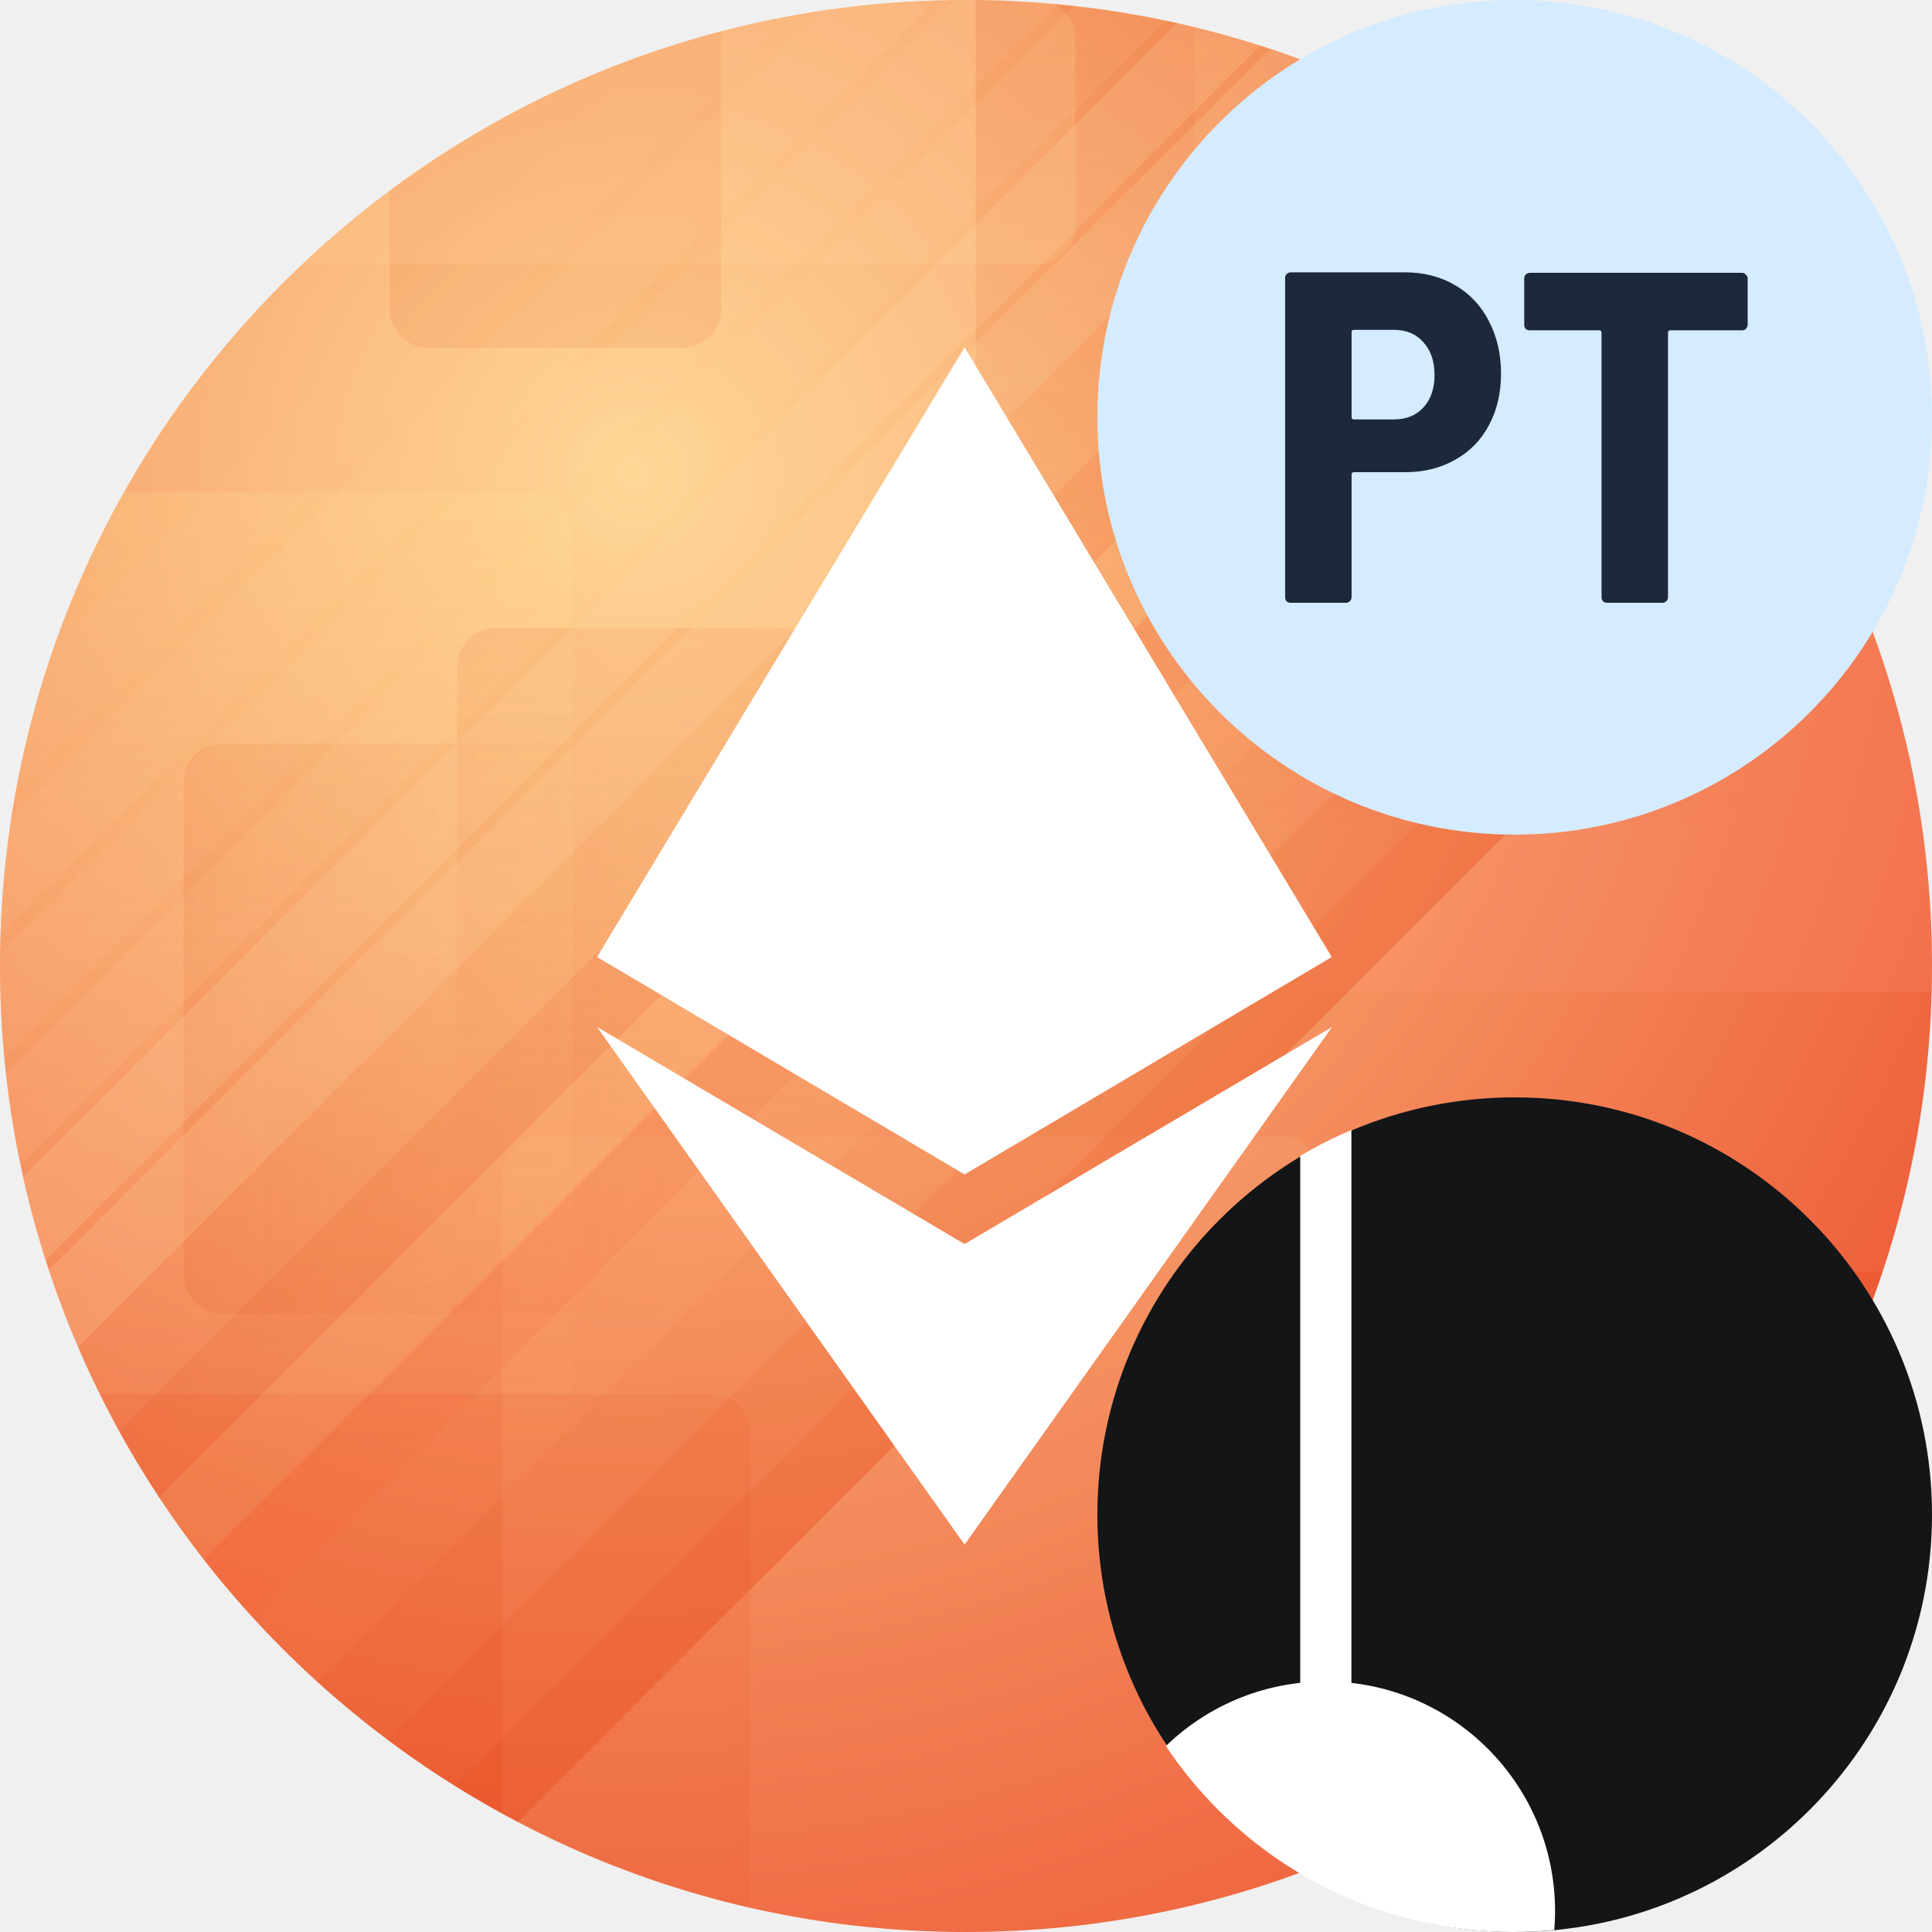
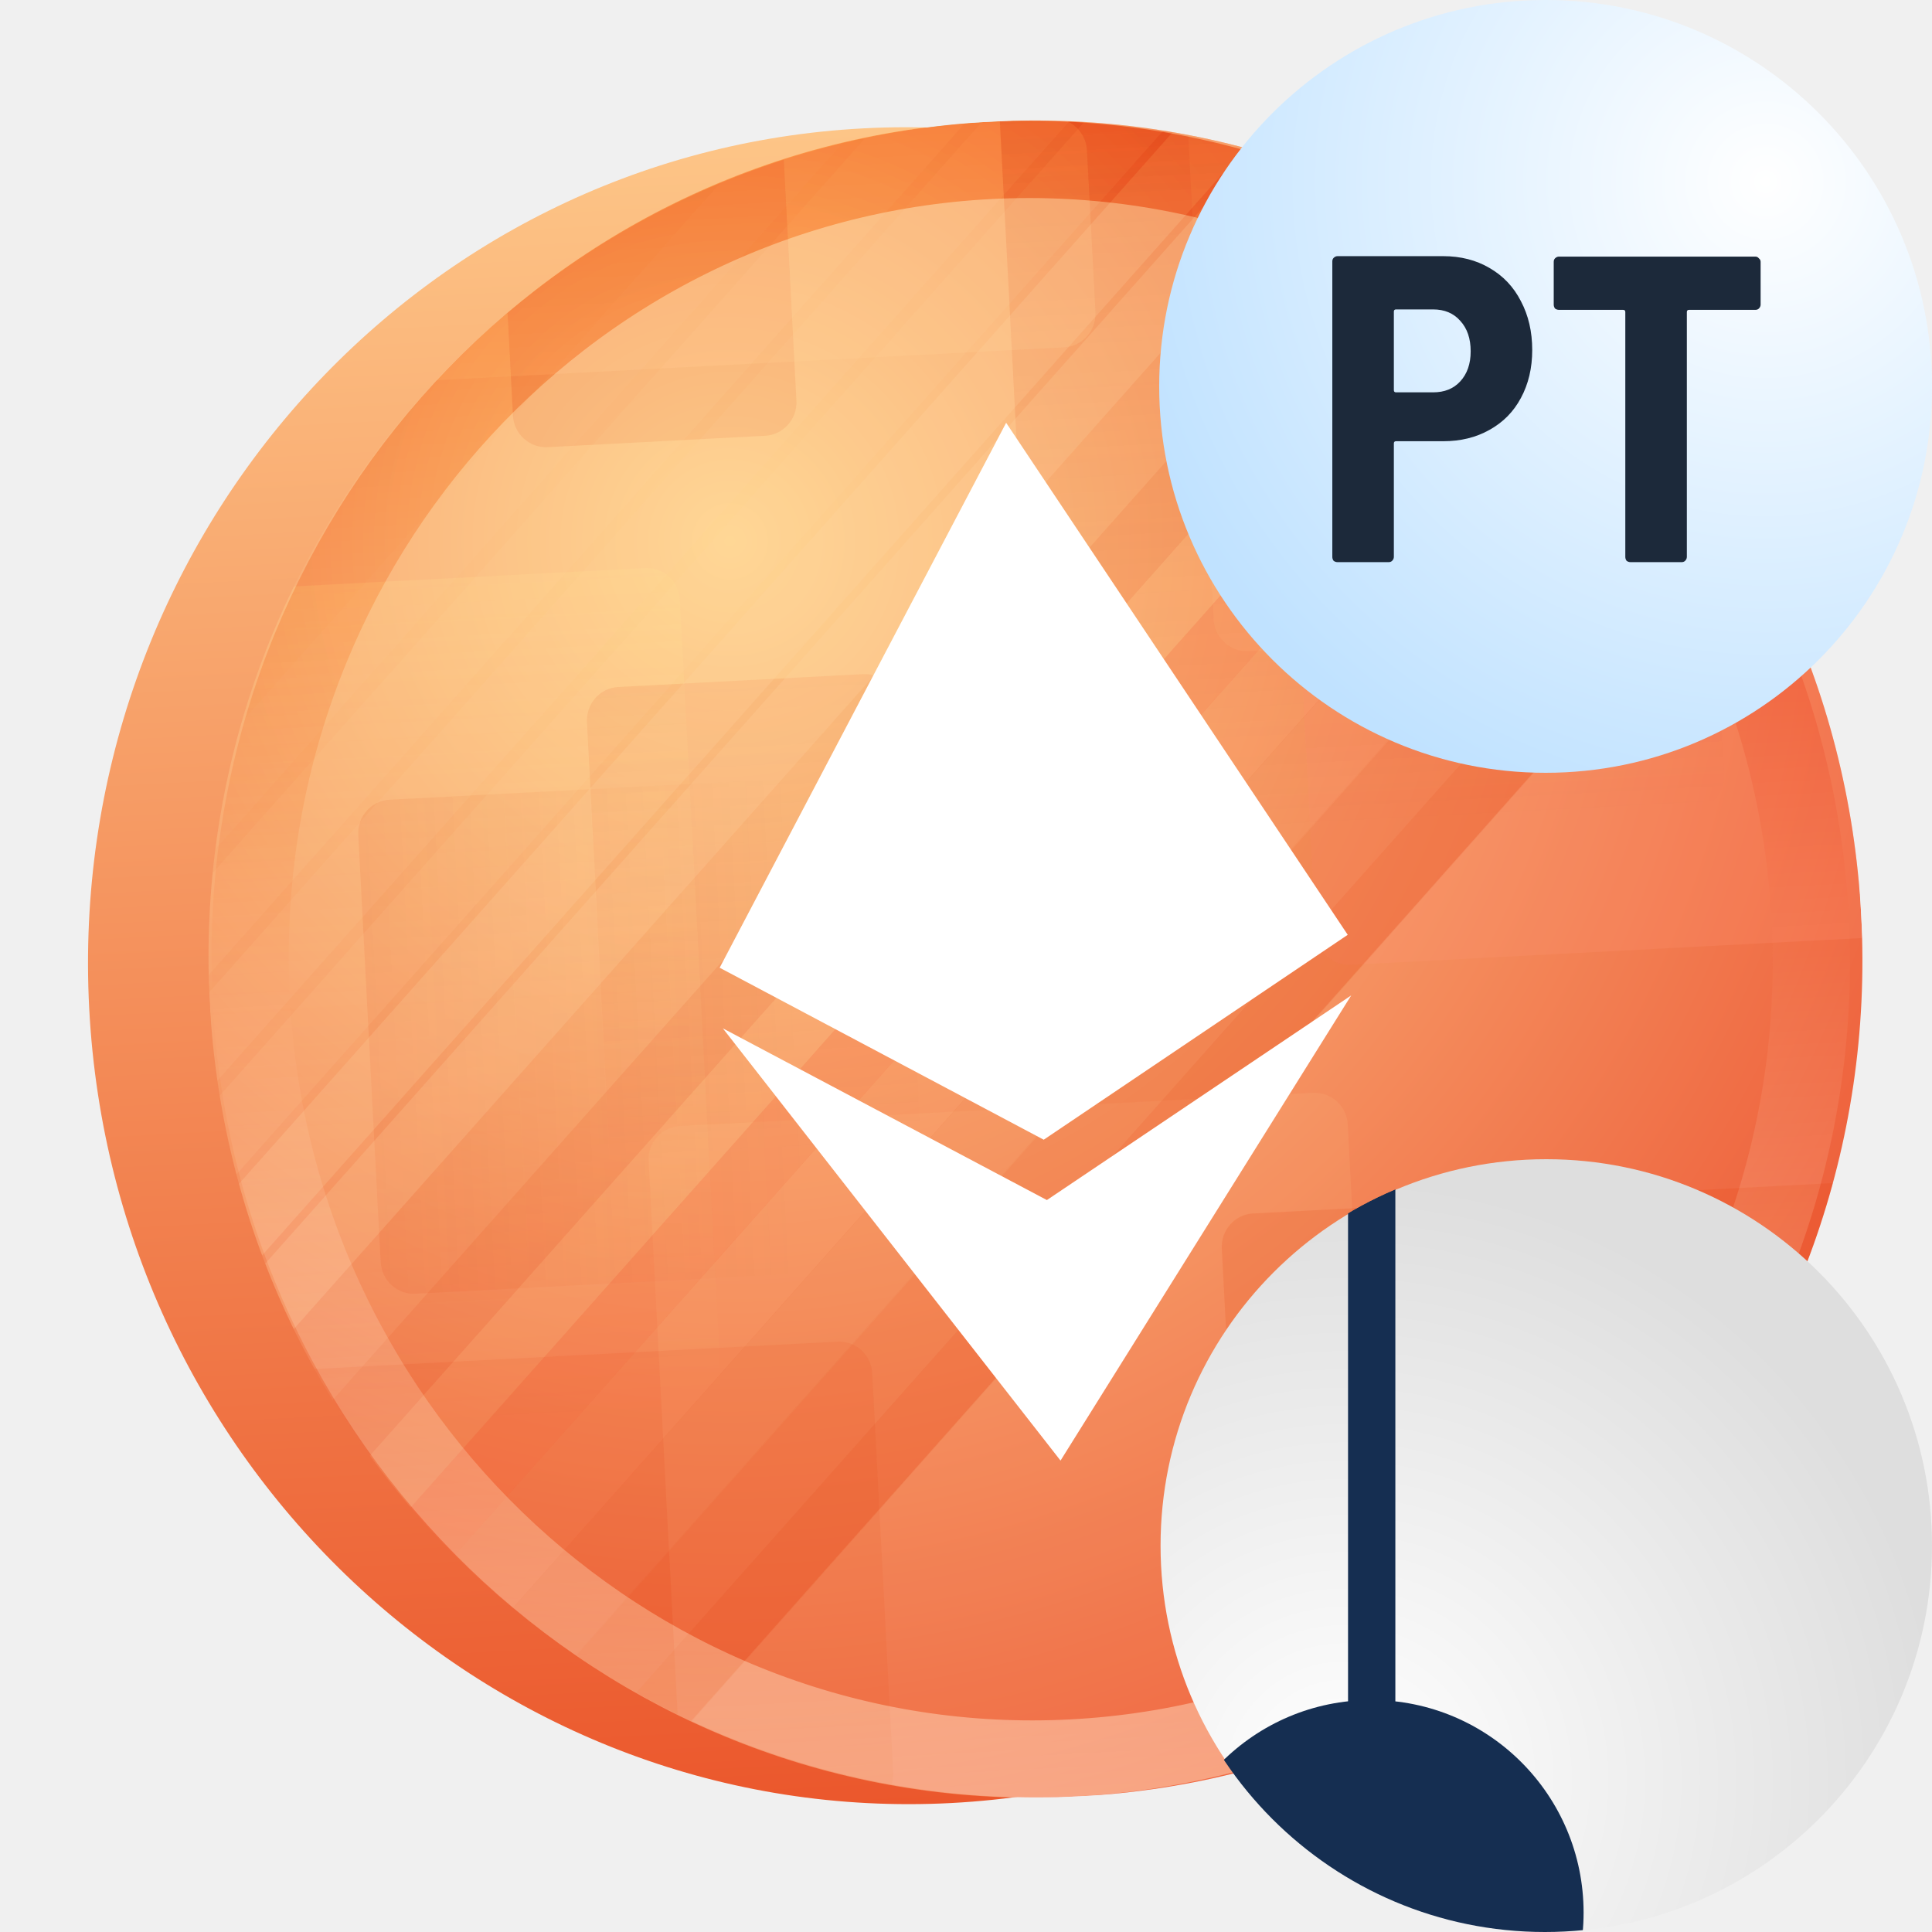
<svg xmlns="http://www.w3.org/2000/svg" width="250" height="250" viewBox="0 0 250 250" fill="none">
-   <g clip-path="url(#clip0_3525_869)">
-     <mask id="mask0_3525_869" style="mask-type:luminance" maskUnits="userSpaceOnUse" x="0" y="0" width="250" height="250">
-       <path d="M250 0H0V250H250V0Z" fill="white" />
+   <g clip-path="url(#clip0_28_660)">
+     <ellipse cx="117.399" cy="124.961" rx="106" ry="108.5" transform="rotate(-3 117.399 124.961)" fill="url(#paint0_linear_28_660)" />
+     <mask id="mask0_28_660" style="mask-type:luminance" maskUnits="userSpaceOnUse" x="21" y="10" width="226" height="229">
+       <path d="M235.164 10.14L21.457 21.34L32.814 238.043L246.521 226.843L235.164 10.14Z" fill="white" />
    </mask>
-     <g mask="url(#mask0_3525_869)">
-       <path d="M125 250C194.035 250 250 194.035 250 125C250 55.965 194.035 0 125 0C55.965 0 0 55.965 0 125C0 194.035 55.965 250 125 250Z" fill="url(#paint0_radial_3525_869)" />
-       <mask id="mask1_3525_869" style="mask-type:alpha" maskUnits="userSpaceOnUse" x="0" y="0" width="250" height="250">
-         <path d="M125 250C194.035 250 250 194.035 250 125C250 55.965 194.035 0 125 0C55.965 0 0 55.965 0 125C0 194.035 55.965 250 125 250Z" fill="url(#paint1_radial_3525_869)" />
+     <g mask="url(#mask0_28_660)">
+       <path d="M139.668 232.443C198.681 229.35 243.979 178.332 240.843 118.491C237.707 58.651 187.324 12.647 128.311 15.74C69.297 18.833 24 69.851 27.136 129.691C30.272 189.532 80.654 235.536 139.668 232.443Z" fill="url(#paint1_radial_28_660)" />
+       <mask id="mask1_28_660" style="mask-type:alpha" maskUnits="userSpaceOnUse" x="26" y="15" width="215" height="218">
+         <path d="M139.668 232.443C198.681 229.35 243.979 178.332 240.843 118.491C237.707 58.651 187.324 12.647 128.311 15.74C69.297 18.833 24 69.851 27.136 129.691C30.272 189.532 80.654 235.536 139.668 232.443Z" fill="url(#paint2_radial_28_660)" />
      </mask>
-       <g mask="url(#mask1_3525_869)">
-         <path opacity="0.2" d="M-4.167 68.75C-4.167 65.989 -1.928 63.75 0.833 63.75H69.166C71.928 63.75 74.166 65.989 74.166 68.75V185C74.166 187.761 71.928 190 69.166 190H0.833C-1.928 190 -4.167 187.761 -4.167 185V68.75Z" fill="url(#paint2_linear_3525_869)" />
-         <path opacity="0.2" d="M150.833 169.584C150.833 166.823 153.072 164.584 155.833 164.584H245C247.761 164.584 250 166.823 250 169.584V212.917C250 215.679 247.761 217.917 245 217.917H155.833C153.072 217.917 150.833 215.679 150.833 212.917V169.584Z" fill="#E74310" />
-         <path opacity="0.2" d="M208.75 182.918C211.511 182.918 213.75 185.157 213.75 187.918V272.085C213.75 274.846 211.511 277.085 208.75 277.085H175.833C173.072 277.085 170.833 274.846 170.833 272.085V187.918C170.833 185.157 173.072 182.918 175.833 182.918H208.75Z" fill="#DF3600" />
-         <path opacity="0.1" d="M101.25 81.25C104.011 81.25 106.25 83.489 106.25 86.25V153.333C106.25 156.095 104.011 158.333 101.25 158.333H64.166C61.405 158.333 59.166 156.095 59.166 153.333V86.25C59.166 83.489 61.405 81.25 64.166 81.25H101.25Z" fill="url(#paint3_linear_3525_869)" />
-         <path opacity="0.1" d="M23.75 101.25C23.75 98.489 25.989 96.25 28.75 96.25H89.583C92.345 96.25 94.583 98.489 94.583 101.25V165C94.583 167.761 92.345 170 89.583 170H28.75C25.989 170 23.75 167.761 23.75 165V101.25Z" fill="url(#paint4_linear_3525_869)" />
-         <path opacity="0.2" d="M250 34.168C252.761 34.168 255 36.407 255 39.168V123.335C255 126.096 252.761 128.335 250 128.335H172.5C169.739 128.335 167.5 126.096 167.5 123.335V39.168C167.5 36.407 169.739 34.168 172.5 34.168H250Z" fill="#FF9776" />
-         <path opacity="0.2" d="M202.916 -21.666C205.678 -21.666 207.916 -19.427 207.916 -16.666V75.834C207.916 78.595 205.678 80.834 202.916 80.834H159.583C156.822 80.834 154.583 78.595 154.583 75.834V-16.666C154.583 -19.427 156.822 -21.666 159.583 -21.666H202.916Z" fill="#FFCA8C" />
-         <path opacity="0.2" d="M225.417 -5C228.178 -5 230.417 -2.761 230.417 4.76837e-06V102.917C230.417 105.678 228.178 107.917 225.417 107.917H131.25C128.489 107.917 126.25 105.678 126.25 102.917V2.86102e-06C126.25 -2.761 128.489 -5 131.25 -5H225.417Z" fill="url(#paint5_linear_3525_869)" />
-         <path opacity="0.1" d="M88.333 -34.166C91.094 -34.166 93.333 -31.927 93.333 -29.166V40.001C93.333 42.762 91.094 45.001 88.333 45.001H55.416C52.655 45.001 50.416 42.762 50.416 40.001V-29.166C50.416 -31.927 52.655 -34.166 55.416 -34.166H88.333Z" fill="#DF3600" />
-         <path opacity="0.1" d="M92.083 180.418C94.844 180.418 97.083 182.657 97.083 185.418V245.001C97.083 247.763 94.844 250.001 92.083 250.001H8.333C5.572 250.001 3.333 247.763 3.333 245.001L3.333 185.418C3.333 182.657 5.572 180.418 8.333 180.418H92.083Z" fill="#DF3600" />
-         <path opacity="0.1" d="M165.833 147.084C168.595 147.084 170.833 149.323 170.833 152.084V245.001C170.833 247.762 168.595 250.001 165.833 250.001H70C67.239 250.001 65 247.762 65 245.001V152.084C65 149.323 67.239 147.084 70 147.084H165.833Z" fill="#FFD494" />
-         <path opacity="0.2" d="M134.167 4.37113e-06C136.928 4.49183e-06 139.167 2.239 139.167 5V29.167C139.167 31.928 136.928 34.167 134.167 34.167H34.166C31.405 34.167 29.166 31.928 29.166 29.167V5C29.166 2.239 31.405 -1.20706e-07 34.166 0L134.167 4.37113e-06Z" fill="#FFD494" />
-         <path opacity="0.1" d="M55.312 247.566L242.565 60.312L236.143 53.89L48.89 241.144L55.312 247.566Z" fill="#DF3600" />
-         <path opacity="0.1" d="M41.265 233.935L228.519 46.682L220.157 38.32L32.904 225.574L41.265 233.935Z" fill="#DF3600" />
-         <path opacity="0.1" d="M33.361 225.199L220.615 37.945L212.253 29.584L25 216.838L33.361 225.199Z" fill="#F45C2C" />
-         <path opacity="0.2" d="M25.861 216.033L213.115 28.779L206.233 21.898L18.98 209.151L25.861 216.033Z" fill="#F45C2C" />
-         <path opacity="0.1" d="M18.965 209.136L206.219 21.883L199.337 15.001L12.084 202.255L18.965 209.136Z" fill="#FFBC6E" />
-         <path opacity="0.1" d="M14.382 199.969L201.635 12.715L194.754 5.833L7.5 193.087L14.382 199.969Z" fill="#DF3600" />
-         <path opacity="0.09" d="M-7.702 144.97L139.949 -2.682L133.068 -9.563L-14.584 138.088L-7.702 144.97Z" fill="#FFD5A4" />
-         <path opacity="0.08" d="M-15.618 136.616L132.033 -11.035L125.151 -17.917L-22.5 129.734L-15.618 136.616Z" fill="#FFD5A4" />
-         <path opacity="0.05" d="M-22.702 127.034L124.949 -20.617L118.068 -27.499L-29.584 120.152L-22.702 127.034Z" fill="#FFD5A4" />
-         <path opacity="0.2" d="M3.965 165.037L175.453 -6.451L168.571 -13.333L-2.917 158.155L3.965 165.037Z" fill="#FFD5A4" />
-         <path opacity="0.2" d="M8.548 175.871L180.036 4.383L173.155 -2.499L1.666 168.989L8.548 175.871Z" fill="#FFD5A4" />
-         <path opacity="0.1" d="M1.048 152.469L153.25 0.268L146.368 -6.614L-5.833 145.587L1.048 152.469Z" fill="#FFD5A4" />
-         <path opacity="0.1" d="M55.035 247.707L242.289 60.453L228.56 46.724L41.306 233.978L55.035 247.707Z" fill="#DF3600" />
-         <path opacity="0.1" d="M55.035 247.707L242.289 60.453L228.49 46.654L41.236 233.908L55.035 247.707Z" fill="#DF3600" />
+       <g mask="url(#mask1_28_660)">
+         <path opacity="0.2" d="M21.019 81.12C20.893 78.727 22.705 76.686 25.066 76.562L83.479 73.501C85.839 73.377 87.855 75.217 87.98 77.611L93.261 178.377C93.387 180.771 91.575 182.812 89.214 182.935L30.801 185.997C28.441 186.12 26.425 184.28 26.3 181.887L21.019 81.12Z" fill="url(#paint3_linear_28_660)" />
+         <path opacity="0.2" d="M158.098 161.579C157.972 159.186 159.784 157.145 162.145 157.021L238.367 153.027C240.727 152.903 242.743 154.743 242.868 157.137L244.836 194.699C244.962 197.092 243.15 199.133 240.789 199.257L164.567 203.251C162.207 203.375 160.192 201.535 160.066 199.141L158.098 161.579Z" fill="#E74310" />
+         <path opacity="0.2" d="M208.212 170.542C210.572 170.418 212.588 172.259 212.713 174.652L216.537 247.609C216.662 250.002 214.85 252.043 212.49 252.167L184.352 253.641C181.991 253.765 179.976 251.925 179.85 249.531L176.027 176.575C175.902 174.181 177.714 172.141 180.074 172.017L208.212 170.542Z" fill="#DF3600" />
+         <path opacity="0.1" d="M111.7 87.233C114.06 87.109 116.076 88.949 116.201 91.343L119.248 149.491C119.374 151.885 117.562 153.925 115.201 154.049L83.502 155.71C81.141 155.834 79.126 153.994 79 151.6L75.953 93.452C75.827 91.058 77.639 89.017 80 88.894L111.7 87.233Z" fill="url(#paint4_linear_28_660)" />
+         <path opacity="0.1" d="M46.359 108.041C46.234 105.647 48.046 103.606 50.406 103.483L102.408 100.757C104.768 100.634 106.784 102.474 106.909 104.867L109.805 160.127C109.931 162.52 108.119 164.561 105.758 164.685L53.756 167.41C51.396 167.534 49.38 165.693 49.255 163.3L46.359 108.041Z" fill="url(#paint5_linear_28_660)" />
+         <path opacity="0.2" d="M236.716 39.756C239.077 39.633 241.092 41.473 241.218 43.866L245.041 116.823C245.167 119.216 243.354 121.257 240.994 121.381L174.745 124.853C172.385 124.976 170.369 123.136 170.244 120.743L166.42 47.786C166.295 45.393 168.107 43.352 170.467 43.228L236.716 39.756Z" fill="#FF9776" />
+         <path opacity="0.2" d="M193.932 -6.531C196.292 -6.655 198.308 -4.815 198.433 -2.421L202.635 77.759C202.761 80.152 200.949 82.193 198.588 82.317L161.546 84.258C159.185 84.382 157.17 82.541 157.045 80.148L152.842 -0.032C152.717 -2.426 154.529 -4.466 156.889 -4.59L193.932 -6.531Z" fill="#FFCA8C" />
+         <path opacity="0.2" d="M213.923 6.907C216.283 6.784 218.298 8.624 218.424 11.018L223.099 100.227C223.225 102.62 221.413 104.661 219.052 104.785L138.556 109.003C136.196 109.127 134.18 107.287 134.055 104.893L129.379 15.684C129.254 13.29 131.066 11.25 133.426 11.126L213.923 6.907Z" fill="url(#paint6_linear_28_660)" />
+         <path opacity="0.1" d="M95.415 -12.233C97.775 -12.357 99.791 -10.517 99.916 -8.123L103.058 51.831C103.184 54.225 101.372 56.266 99.011 56.389L70.873 57.864C68.513 57.988 66.498 56.147 66.372 53.754L63.23 -6.2C63.105 -8.594 64.917 -10.635 67.277 -10.758L95.415 -12.233Z" fill="#DF3600" />
+         <path opacity="0.1" d="M108.369 173.602C110.729 173.478 112.745 175.318 112.87 177.712L115.577 229.359C115.702 231.753 113.89 233.794 111.53 233.917L39.938 237.669C37.578 237.793 35.562 235.953 35.437 233.559L32.73 181.912C32.605 179.518 34.416 177.477 36.777 177.354L108.369 173.602Z" fill="#DF3600" />
+         <path opacity="0.1" d="M169.898 141.404C172.258 141.281 174.274 143.121 174.399 145.514L178.62 226.055C178.746 228.449 176.934 230.49 174.573 230.613L92.652 234.907C90.292 235.03 88.276 233.19 88.151 230.797L83.93 150.256C83.805 147.862 85.617 145.821 87.977 145.698L169.898 141.404Z" fill="#FFD494" />
+         <path opacity="0.2" d="M136.147 15.329C138.507 15.206 140.523 17.046 140.648 19.439L141.746 40.388C141.871 42.781 140.059 44.822 137.699 44.946L52.216 49.425C49.856 49.549 47.84 47.709 47.715 45.315L46.617 24.367C46.492 21.974 48.303 19.933 50.664 19.809L136.147 15.329Z" fill="#FFD494" />
+         <path opacity="0.1" d="M79.986 233.455L231.549 62.752L225.767 57.473L74.204 228.176L79.986 233.455Z" fill="#DF3600" />
+         <path opacity="0.1" d="M67.359 222.269L218.922 51.567L211.395 44.694L59.832 215.396L67.359 222.269Z" fill="#DF3600" />
+         <path opacity="0.1" d="M60.206 215.05L211.769 44.347L204.242 37.474L52.679 208.177L60.206 215.05Z" fill="#F45C2C" />
+         <path opacity="0.2" d="M53.378 207.44L204.941 36.738L198.746 31.081L47.183 201.783L53.378 207.44Z" fill="#F45C2C" />
+         <path opacity="0.1" d="M47.17 201.771L198.733 31.069L192.538 25.412L40.975 196.114L47.17 201.771Z" fill="#FFBC6E" />
+         <path opacity="0.1" d="M42.836 194.031L194.399 23.328L188.203 17.672L36.64 188.374L42.836 194.031Z" fill="#DF3600" />
+         <path opacity="0.09" d="M21.46 147.345L140.968 12.745L134.773 7.088L15.264 141.689L21.46 147.345Z" fill="#FFD5A4" />
+         <path opacity="0.08" d="M14.313 140.46L133.822 5.86L127.626 0.203L8.118 134.803L14.313 140.46Z" fill="#FFD5A4" />
+         <path opacity="0.05" d="M7.822 132.47L127.331 -2.13L121.136 -7.787L1.627 126.814L7.822 132.47Z" fill="#FFD5A4" />
+         <path opacity="0.2" d="M32.344 164.218L171.146 7.887L164.951 2.231L26.149 158.561L32.344 164.218Z" fill="#FFD5A4" />
+         <path opacity="0.2" d="M36.754 173.403L175.556 17.072L169.361 11.416L30.559 167.746L36.754 173.403Z" fill="#FFD5A4" />
+         <path opacity="0.1" d="M29.28 153.454L152.472 14.706L146.276 9.05L23.085 147.798L29.28 153.454Z" fill="#FFD5A4" />
+         <path opacity="0.1" d="M79.756 233.588L231.319 62.886L218.959 51.601L67.396 222.303L79.756 233.588Z" fill="#DF3600" />
+         <path opacity="0.1" d="M79.756 233.588L231.319 62.886L218.896 51.543L67.333 222.245L79.756 233.588Z" fill="#DF3600" />
      </g>
-       <path d="M124.815 151.972L77.257 123.839L124.815 44.945L172.331 123.839L124.815 151.972Z" fill="white" />
-       <path d="M124.815 199.871L77.257 132.889L124.815 160.98L172.374 132.889L124.815 199.871Z" fill="white" />
+       <path d="M135.057 147.479L93.125 125.223L130.195 54.707L174.396 120.964L135.057 147.479Z" fill="white" />
+       <path d="M137.232 188.999L93.536 133.068L135.466 155.287L174.844 128.807L137.232 188.999Z" fill="white" />
    </g>
-     <path d="M196 250C225.823 250 250 225.823 250 196C250 166.177 225.823 142 196 142C166.177 142 142 166.177 142 196C142 225.823 166.177 250 196 250Z" fill="#131517" />
-     <mask id="mask2_3525_869" style="mask-type:alpha" maskUnits="userSpaceOnUse" x="141" y="142" width="109" height="108">
-       <path d="M195.81 250C225.633 250 249.81 225.823 249.81 196C249.81 166.177 225.633 142 195.81 142C165.986 142 141.81 166.177 141.81 196C141.81 225.823 165.986 250 195.81 250Z" fill="#131517" />
+     <g style="mix-blend-mode:soft-light">
+       <path d="M234.238 118.838C237.236 176.031 194.389 224.568 138.793 227.482C83.198 230.395 35.512 186.603 32.515 129.409C29.518 72.216 72.365 23.679 127.96 20.765C183.555 17.852 231.241 61.644 234.238 118.838Z" stroke="url(#paint7_linear_28_660)" stroke-width="10" />
+     </g>
+     <circle cx="200" cy="50" r="50" fill="url(#paint8_radial_28_660)" />
+     <path d="M186.747 33.147C189.006 33.147 191.002 33.656 192.734 34.672C194.504 35.689 195.859 37.12 196.801 38.965C197.78 40.81 198.269 42.919 198.269 45.291C198.269 47.625 197.78 49.696 196.801 51.504C195.859 53.273 194.504 54.648 192.734 55.627C191.002 56.606 189.006 57.095 186.747 57.095H180.647C180.459 57.095 180.365 57.19 180.365 57.378V72.063C180.365 72.251 180.289 72.421 180.139 72.571C180.026 72.684 179.875 72.741 179.687 72.741H173.078C172.89 72.741 172.721 72.684 172.57 72.571C172.457 72.421 172.401 72.251 172.401 72.063V33.825C172.401 33.637 172.457 33.486 172.57 33.373C172.721 33.222 172.89 33.147 173.078 33.147H186.747ZM185.448 50.769C186.916 50.769 188.084 50.299 188.95 49.357C189.853 48.378 190.305 47.079 190.305 45.46C190.305 43.803 189.853 42.486 188.95 41.507C188.084 40.527 186.916 40.038 185.448 40.038H180.647C180.459 40.038 180.365 40.132 180.365 40.32V50.487C180.365 50.675 180.459 50.769 180.647 50.769H185.448ZM227.145 33.204C227.334 33.204 227.484 33.279 227.597 33.43C227.748 33.543 227.823 33.693 227.823 33.882V39.417C227.823 39.605 227.748 39.774 227.597 39.925C227.484 40.038 227.334 40.094 227.145 40.094H218.56C218.372 40.094 218.278 40.189 218.278 40.377V72.063C218.278 72.251 218.202 72.421 218.052 72.571C217.939 72.684 217.788 72.741 217.6 72.741H210.992C210.803 72.741 210.634 72.684 210.483 72.571C210.37 72.421 210.314 72.251 210.314 72.063V40.377C210.314 40.189 210.22 40.094 210.031 40.094H201.729C201.54 40.094 201.371 40.038 201.22 39.925C201.107 39.774 201.051 39.605 201.051 39.417V33.882C201.051 33.693 201.107 33.543 201.22 33.43C201.371 33.279 201.54 33.204 201.729 33.204H227.145Z" fill="#1C293A" />
+     <path d="M200.088 250C227.654 250 250 227.614 250 200C250 172.386 227.654 150 200.088 150C172.522 150 150.176 172.386 150.176 200C150.176 227.614 172.522 250 200.088 250Z" fill="url(#paint9_radial_28_660)" />
+     <mask id="mask2_28_660" style="mask-type:alpha" maskUnits="userSpaceOnUse" x="150" y="150" width="100" height="100">
+       <path d="M199.912 250C227.478 250 249.824 227.614 249.824 200C249.824 172.386 227.478 150 199.912 150C172.346 150 150 172.386 150 200C150 227.614 172.346 250 199.912 250Z" fill="#DEDEDE" />
    </mask>
-     <g mask="url(#mask2_3525_869)">
-       <path d="M171.516 276.997C187.923 276.997 201.224 263.696 201.224 247.289C201.224 230.882 187.923 217.582 171.516 217.582C155.11 217.582 141.809 230.882 141.809 247.289C141.809 263.696 155.11 276.997 171.516 276.997Z" fill="white" />
-       <mask id="mask3_3525_869" style="mask-type:alpha" maskUnits="userSpaceOnUse" x="168" y="145" width="7" height="80">
-         <path fill-rule="evenodd" clip-rule="evenodd" d="M168.249 224.678V145.062H174.871V224.678H168.249Z" fill="white" />
+     <g mask="url(#mask2_28_660)">
+       <path d="M177.458 274.996C192.622 274.996 204.916 262.681 204.916 247.489C204.916 232.298 192.622 219.983 177.458 219.983C162.293 219.983 149.999 232.298 149.999 247.489C149.999 262.681 162.293 274.996 177.458 274.996Z" fill="#152E51" />
+       <mask id="mask3_28_660" style="mask-type:alpha" maskUnits="userSpaceOnUse" x="174" y="152" width="7" height="75">
+         <path fill-rule="evenodd" clip-rule="evenodd" d="M174.437 226.554V152.836H180.558V226.554H174.437Z" fill="#152E51" />
      </mask>
-       <g mask="url(#mask3_3525_869)">
-         <path d="M249.81 196C249.81 225.824 225.633 250 195.81 250C165.986 250 141.81 225.824 141.81 196C141.81 166.177 165.986 142 195.81 142C225.633 142 249.81 166.177 249.81 196Z" fill="white" />
+       <g mask="url(#mask3_28_660)">
+         <path d="M249.824 200C249.824 227.615 227.478 250 199.912 250C172.346 250 150 227.615 150 200C150 172.386 172.346 150 199.912 150C227.478 150 249.824 172.386 249.824 200Z" fill="#152E51" />
      </g>
    </g>
-     <circle cx="196" cy="54" r="54" fill="#D5EBFF" />
-     <path d="M181.787 35.239C184.227 35.239 186.382 35.788 188.253 36.886C190.164 37.984 191.628 39.529 192.645 41.522C193.702 43.515 194.231 45.792 194.231 48.354C194.231 50.875 193.702 53.112 192.645 55.064C191.628 56.975 190.164 58.46 188.253 59.517C186.382 60.574 184.227 61.103 181.787 61.103H175.199C174.995 61.103 174.894 61.205 174.894 61.408V77.268C174.894 77.471 174.812 77.654 174.65 77.817C174.528 77.939 174.365 78 174.162 78H167.025C166.821 78 166.638 77.939 166.476 77.817C166.354 77.654 166.293 77.471 166.293 77.268V35.971C166.293 35.768 166.354 35.605 166.476 35.483C166.638 35.32 166.821 35.239 167.025 35.239H181.787ZM180.384 54.271C181.97 54.271 183.23 53.763 184.166 52.746C185.142 51.689 185.63 50.286 185.63 48.537C185.63 46.748 185.142 45.324 184.166 44.267C183.23 43.21 181.97 42.681 180.384 42.681H175.199C174.995 42.681 174.894 42.783 174.894 42.986V53.966C174.894 54.169 174.995 54.271 175.199 54.271H180.384ZM225.417 35.3C225.62 35.3 225.783 35.381 225.905 35.544C226.068 35.666 226.149 35.829 226.149 36.032V42.01C226.149 42.213 226.068 42.396 225.905 42.559C225.783 42.681 225.62 42.742 225.417 42.742H216.145C215.942 42.742 215.84 42.844 215.84 43.047V77.268C215.84 77.471 215.759 77.654 215.596 77.817C215.474 77.939 215.311 78 215.108 78H207.971C207.768 78 207.585 77.939 207.422 77.817C207.3 77.654 207.239 77.471 207.239 77.268V43.047C207.239 42.844 207.137 42.742 206.934 42.742H197.967C197.764 42.742 197.581 42.681 197.418 42.559C197.296 42.396 197.235 42.213 197.235 42.01V36.032C197.235 35.829 197.296 35.666 197.418 35.544C197.581 35.381 197.764 35.3 197.967 35.3H225.417Z" fill="#1C293A" />
  </g>
  <defs>
-     <radialGradient id="paint0_radial_3525_869" cx="0" cy="0" r="1" gradientUnits="userSpaceOnUse" gradientTransform="translate(81.6667 59.7917) rotate(54.1675) scale(207.118)">
+     <linearGradient id="paint0_linear_28_660" x1="117.399" y1="16.461" x2="117.399" y2="233.461" gradientUnits="userSpaceOnUse">
+       <stop stop-color="#FDC587" />
+       <stop offset="1" stop-color="#EB572C" />
+     </linearGradient>
+     <radialGradient id="paint1_radial_28_660" cx="0" cy="0" r="1" gradientUnits="userSpaceOnUse" gradientTransform="translate(93.9846 69.5095) rotate(51.5452) scale(178.93 178.133)">
      <stop stop-color="#FFD794" />
      <stop offset="1" stop-color="#ED5A37" />
    </radialGradient>
-     <radialGradient id="paint1_radial_3525_869" cx="0" cy="0" r="1" gradientUnits="userSpaceOnUse" gradientTransform="translate(81.6667 59.7917) rotate(54.1675) scale(207.118)">
+     <radialGradient id="paint2_radial_28_660" cx="0" cy="0" r="1" gradientUnits="userSpaceOnUse" gradientTransform="translate(93.9846 69.5095) rotate(51.5452) scale(178.93 178.133)">
      <stop stop-color="#FFD794" />
      <stop offset="1" stop-color="#ED5A37" />
    </radialGradient>
-     <linearGradient id="paint2_linear_3525_869" x1="35" y1="63.75" x2="35" y2="190" gradientUnits="userSpaceOnUse">
+     <linearGradient id="paint3_linear_28_660" x1="54.272" y1="75.031" x2="60.008" y2="184.466" gradientUnits="userSpaceOnUse">
      <stop stop-color="#FFE090" />
      <stop offset="1" stop-color="#FFE090" stop-opacity="0" />
    </linearGradient>
-     <linearGradient id="paint3_linear_3525_869" x1="82.5" y1="81.25" x2="82.5" y2="152.5" gradientUnits="userSpaceOnUse">
+     <linearGradient id="paint4_linear_28_660" x1="95.672" y1="88.073" x2="98.908" y2="149.833" gradientUnits="userSpaceOnUse">
      <stop stop-color="#DF3600" />
      <stop offset="1" stop-color="#DF3600" stop-opacity="0" />
    </linearGradient>
-     <linearGradient id="paint4_linear_3525_869" x1="23.75" y1="133.451" x2="89.223" y2="133.451" gradientUnits="userSpaceOnUse">
+     <linearGradient id="paint5_linear_28_660" x1="47.822" y1="135.953" x2="103.79" y2="133.02" gradientUnits="userSpaceOnUse">
      <stop stop-color="#DF3600" />
      <stop offset="1" stop-color="#DF3600" stop-opacity="0" />
    </linearGradient>
-     <linearGradient id="paint5_linear_3525_869" x1="178.333" y1="-5" x2="178.333" y2="107.917" gradientUnits="userSpaceOnUse">
+     <linearGradient id="paint6_linear_28_660" x1="173.675" y1="9.017" x2="178.804" y2="106.894" gradientUnits="userSpaceOnUse">
      <stop stop-color="#DF3600" />
      <stop offset="1" stop-color="#DF3600" stop-opacity="0" />
    </linearGradient>
-     <clipPath id="clip0_3525_869">
+     <linearGradient id="paint7_linear_28_660" x1="127.698" y1="15.772" x2="139.055" y2="232.475" gradientUnits="userSpaceOnUse">
+       <stop />
+       <stop offset="1" stop-color="white" />
+     </linearGradient>
+     <radialGradient id="paint8_radial_28_660" cx="0" cy="0" r="1" gradientUnits="userSpaceOnUse" gradientTransform="translate(228.241 23.6111) rotate(134.346) scale(86.1024)">
+       <stop stop-color="white" />
+       <stop offset="1" stop-color="#C0E2FF" />
+     </radialGradient>
+     <radialGradient id="paint9_radial_28_660" cx="0" cy="0" r="1" gradientUnits="userSpaceOnUse" gradientTransform="translate(174 230.5) rotate(-52.0284) scale(78.0144 77.8771)">
+       <stop stop-color="white" />
+       <stop offset="1" stop-color="#DEDEDE" />
+     </radialGradient>
+     <clipPath id="clip0_28_660">
      <rect width="250" height="250" fill="white" />
    </clipPath>
  </defs>
</svg>
